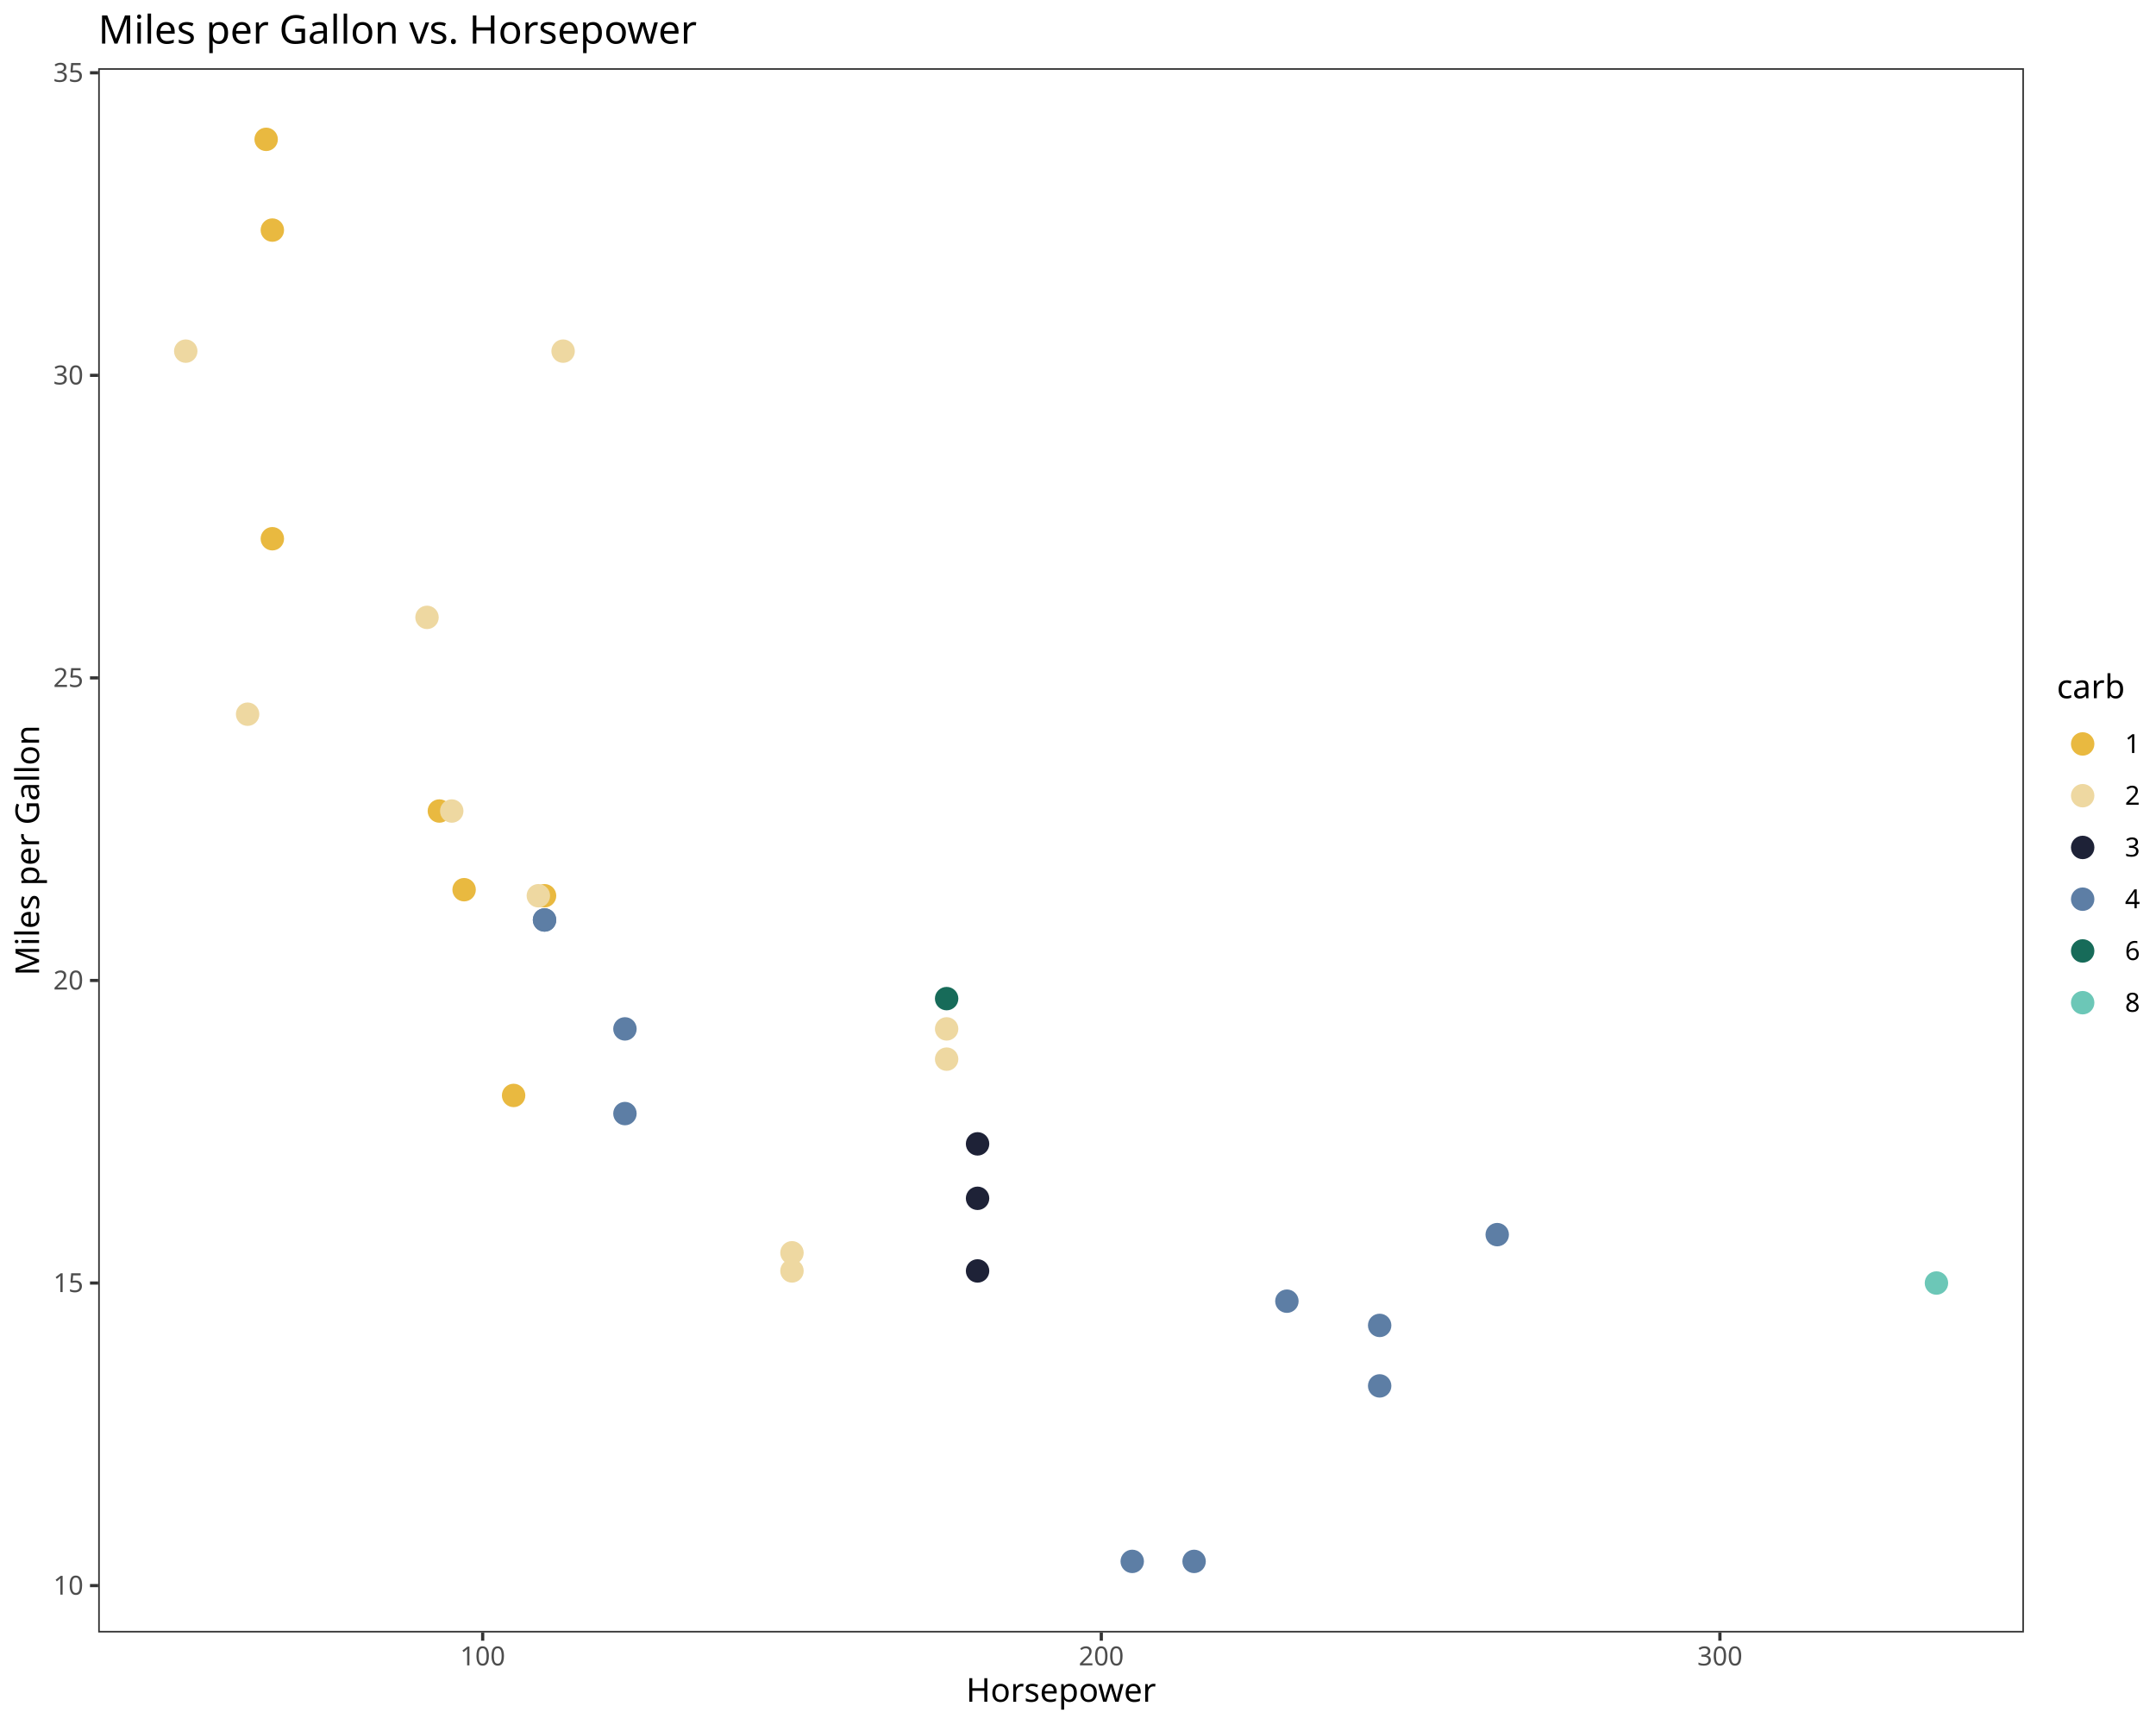
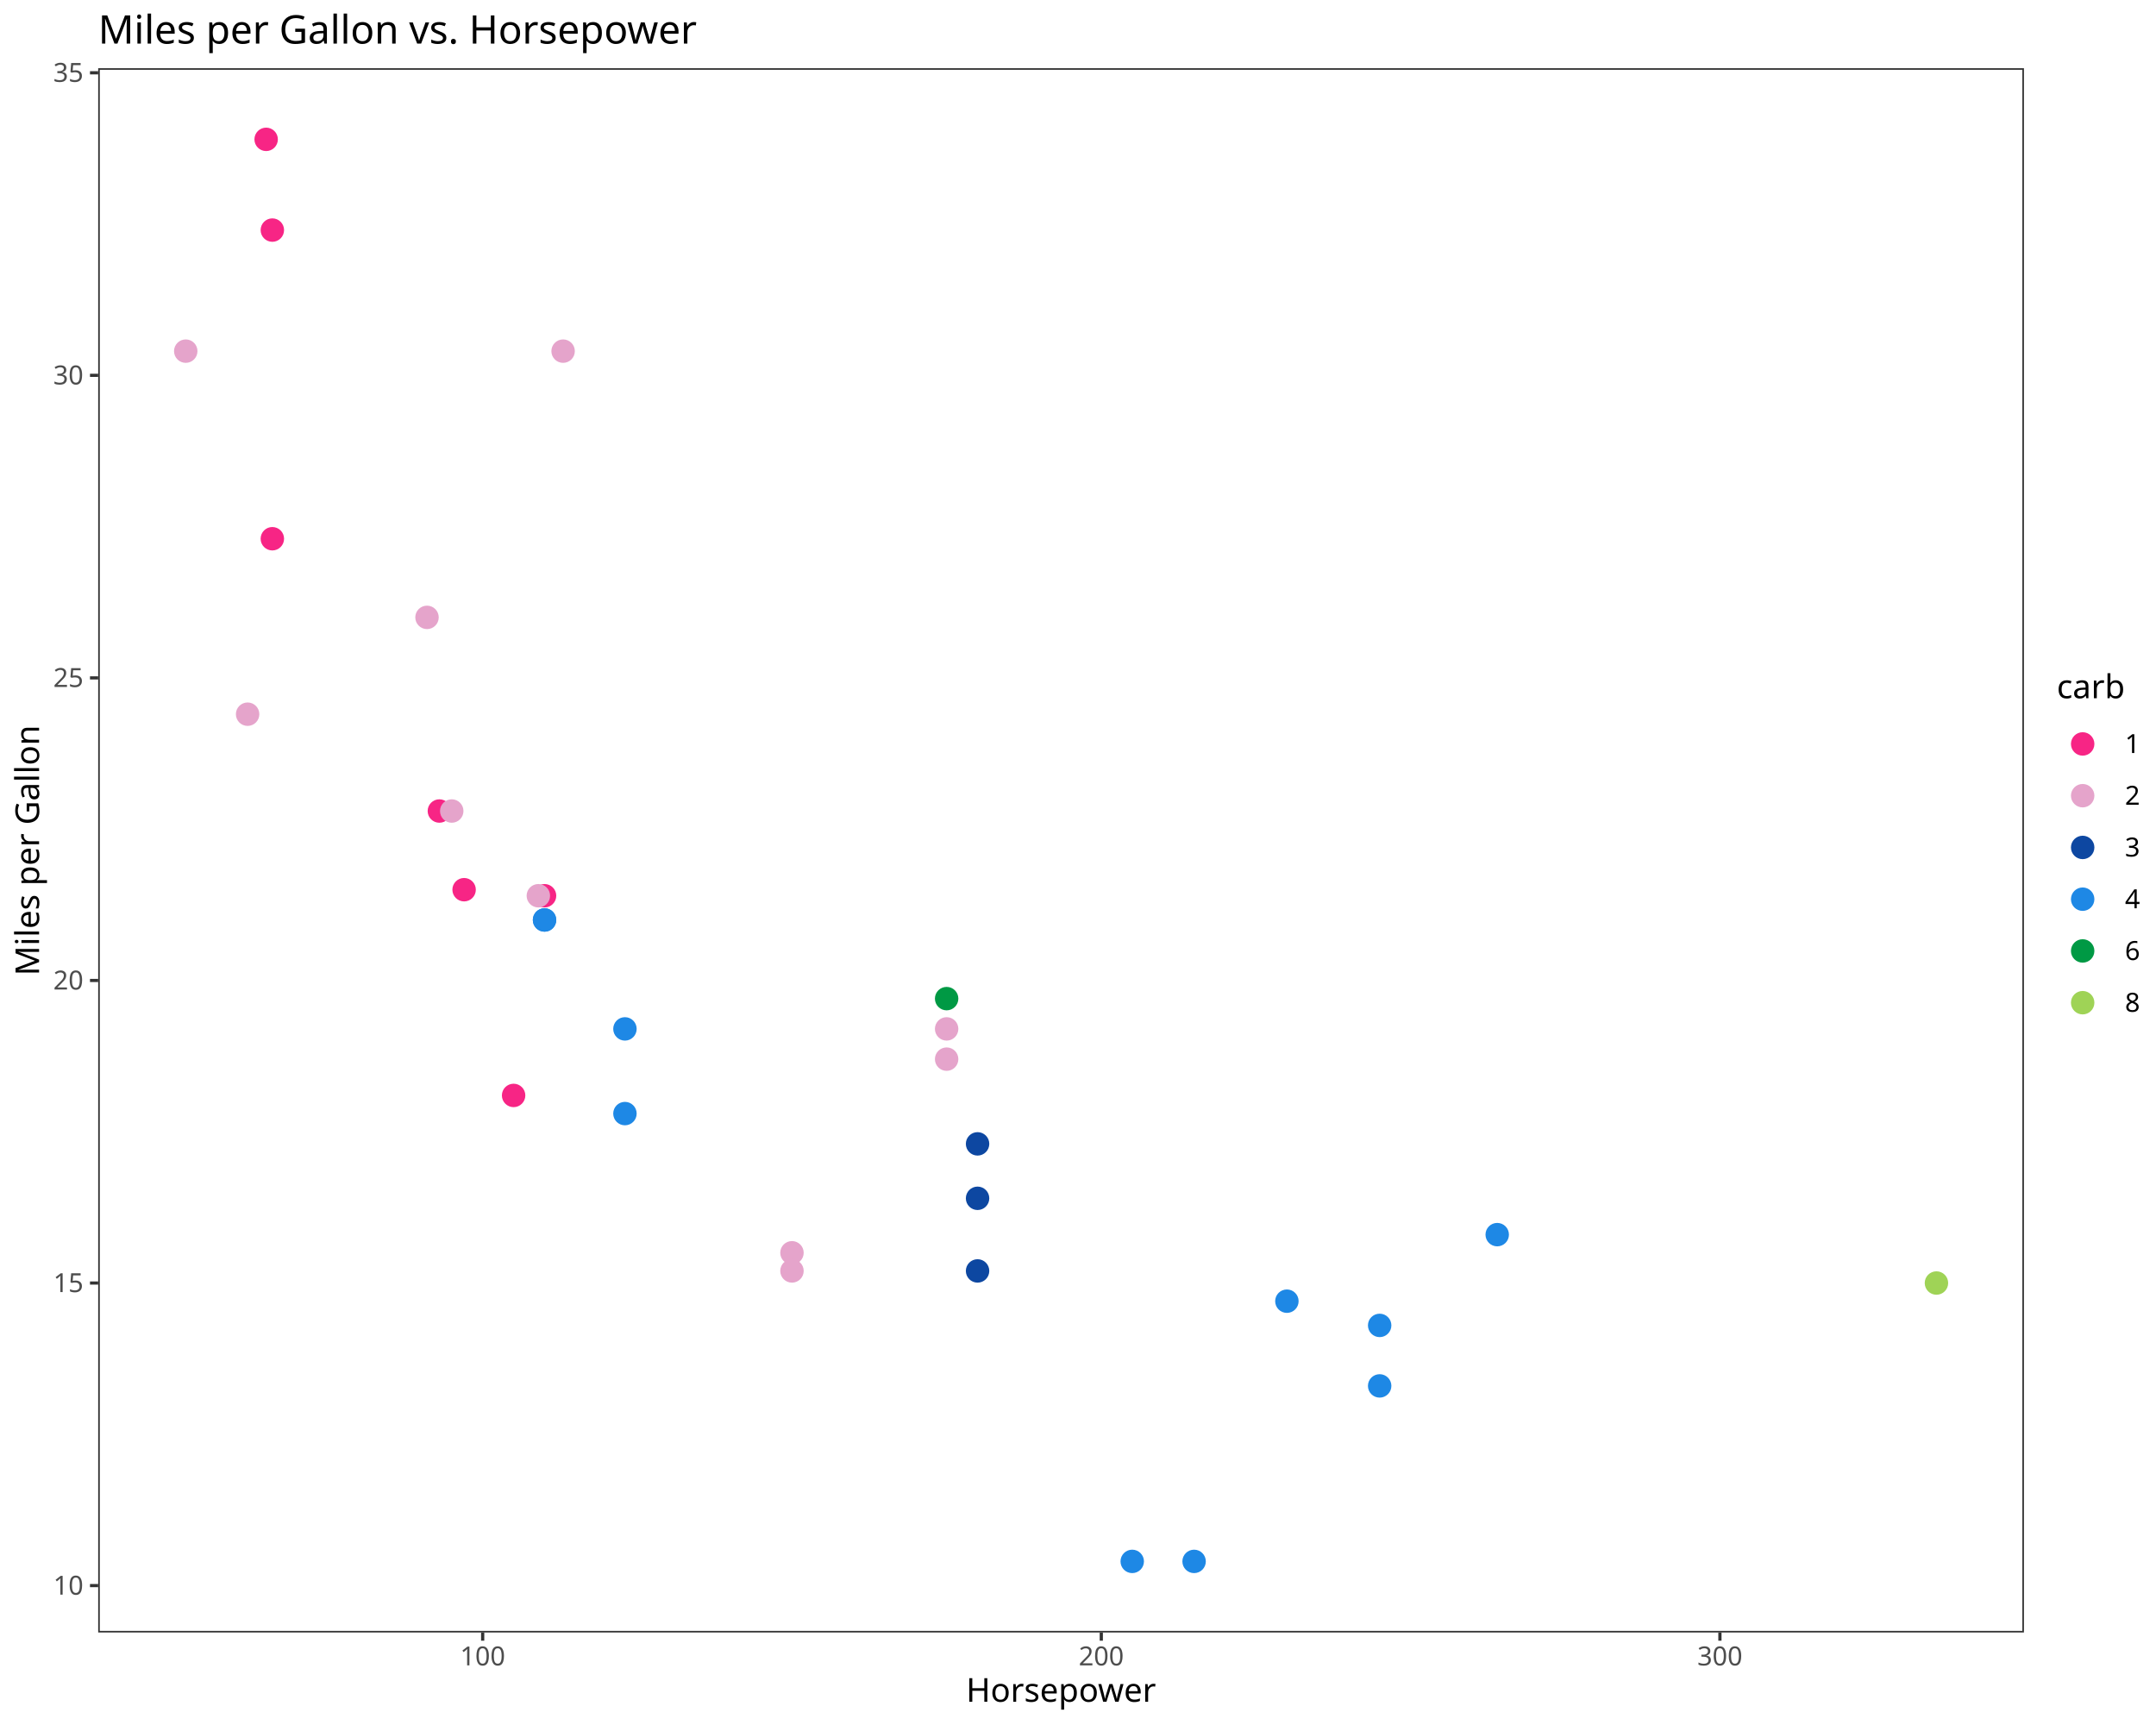
<svg xmlns="http://www.w3.org/2000/svg" class="svglite" data-engine-version="2.0" width="720.00pt" height="576.00pt" viewBox="0 0 720.00 576.00">
  <defs>
    <style type="text/css">
    .svglite line, .svglite polyline, .svglite polygon, .svglite path, .svglite rect, .svglite circle {
      fill: none;
      stroke: #000000;
      stroke-linecap: round;
      stroke-linejoin: round;
      stroke-miterlimit: 10.00;
    }
  </style>
  </defs>
  <rect width="100%" height="100%" style="stroke: none; fill: #FFFFFF;" />
  <defs>
    <clipPath id="cpMC4wMHw3MjAuMDB8MC4wMHw1NzYuMDA=">
      <rect x="0.00" y="0.00" width="720.00" height="576.00" />
    </clipPath>
  </defs>
  <g clip-path="url(#cpMC4wMHw3MjAuMDB8MC4wMHw1NzYuMDA=)">
    <rect x="0.00" y="0.00" width="720.00" height="576.00" style="stroke-width: 1.07; stroke: #FFFFFF; fill: #FFFFFF;" />
  </g>
  <defs>
    <clipPath id="cpMzIuNzl8Njc1LjkxfDIyLjc4fDU0NS4xMQ==">
      <rect x="32.79" y="22.78" width="643.11" height="522.33" />
    </clipPath>
  </defs>
  <g clip-path="url(#cpMzIuNzl8Njc1LjkxfDIyLjc4fDU0NS4xMQ==)">
    <rect x="32.79" y="22.78" width="643.11" height="522.33" style="stroke-width: 1.07; stroke: none; fill: #FFFFFF;" />
-     <circle cx="181.85" cy="307.19" r="3.56" style="stroke-width: 0.71; stroke: #5D7EA5; fill: #5D7EA5;" />
-     <circle cx="181.85" cy="307.19" r="3.56" style="stroke-width: 0.71; stroke: #5D7EA5; fill: #5D7EA5;" />
-     <circle cx="146.73" cy="270.81" r="3.56" style="stroke-width: 0.71; stroke: #E9B940; fill: #E9B940;" />
-     <circle cx="181.85" cy="299.10" r="3.56" style="stroke-width: 0.71; stroke: #E9B940; fill: #E9B940;" />
-     <circle cx="316.13" cy="353.66" r="3.56" style="stroke-width: 0.71; stroke: #EED8A1; fill: #EED8A1;" />
-     <circle cx="171.52" cy="365.78" r="3.56" style="stroke-width: 0.71; stroke: #E9B940; fill: #E9B940;" />
-     <circle cx="460.74" cy="442.57" r="3.56" style="stroke-width: 0.71; stroke: #5D7EA5; fill: #5D7EA5;" />
-     <circle cx="82.69" cy="238.48" r="3.56" style="stroke-width: 0.71; stroke: #EED8A1; fill: #EED8A1;" />
-     <circle cx="150.86" cy="270.81" r="3.56" style="stroke-width: 0.71; stroke: #EED8A1; fill: #EED8A1;" />
-     <circle cx="208.70" cy="343.56" r="3.56" style="stroke-width: 0.71; stroke: #5D7EA5; fill: #5D7EA5;" />
-     <circle cx="208.70" cy="371.84" r="3.56" style="stroke-width: 0.71; stroke: #5D7EA5; fill: #5D7EA5;" />
-     <circle cx="326.46" cy="400.13" r="3.56" style="stroke-width: 0.71; stroke: #1E2237; fill: #1E2237;" />
-     <circle cx="326.46" cy="381.95" r="3.56" style="stroke-width: 0.71; stroke: #1E2237; fill: #1E2237;" />
-     <circle cx="326.46" cy="424.38" r="3.56" style="stroke-width: 0.71; stroke: #1E2237; fill: #1E2237;" />
-     <circle cx="378.11" cy="521.37" r="3.56" style="stroke-width: 0.71; stroke: #5D7EA5; fill: #5D7EA5;" />
-     <circle cx="398.77" cy="521.37" r="3.56" style="stroke-width: 0.71; stroke: #5D7EA5; fill: #5D7EA5;" />
-     <circle cx="429.76" cy="434.48" r="3.56" style="stroke-width: 0.71; stroke: #5D7EA5; fill: #5D7EA5;" />
-     <circle cx="90.95" cy="76.83" r="3.56" style="stroke-width: 0.71; stroke: #E9B940; fill: #E9B940;" />
-     <circle cx="62.03" cy="117.25" r="3.56" style="stroke-width: 0.71; stroke: #EED8A1; fill: #EED8A1;" />
-     <circle cx="88.88" cy="46.53" r="3.56" style="stroke-width: 0.71; stroke: #E9B940; fill: #E9B940;" />
-     <circle cx="154.99" cy="297.08" r="3.56" style="stroke-width: 0.71; stroke: #E9B940; fill: #E9B940;" />
-     <circle cx="264.48" cy="418.32" r="3.56" style="stroke-width: 0.71; stroke: #EED8A1; fill: #EED8A1;" />
-     <circle cx="264.48" cy="424.38" r="3.56" style="stroke-width: 0.71; stroke: #EED8A1; fill: #EED8A1;" />
-     <circle cx="460.74" cy="462.77" r="3.56" style="stroke-width: 0.71; stroke: #5D7EA5; fill: #5D7EA5;" />
-     <circle cx="316.13" cy="343.56" r="3.56" style="stroke-width: 0.71; stroke: #EED8A1; fill: #EED8A1;" />
-     <circle cx="90.95" cy="179.89" r="3.56" style="stroke-width: 0.71; stroke: #E9B940; fill: #E9B940;" />
-     <circle cx="142.60" cy="206.15" r="3.56" style="stroke-width: 0.71; stroke: #EED8A1; fill: #EED8A1;" />
-     <circle cx="188.05" cy="117.25" r="3.56" style="stroke-width: 0.71; stroke: #EED8A1; fill: #EED8A1;" />
-     <circle cx="500.00" cy="412.26" r="3.56" style="stroke-width: 0.71; stroke: #5D7EA5; fill: #5D7EA5;" />
-     <circle cx="316.13" cy="333.45" r="3.56" style="stroke-width: 0.71; stroke: #176B59; fill: #176B59;" />
-     <circle cx="646.68" cy="428.42" r="3.56" style="stroke-width: 0.71; stroke: #6CC7B7; fill: #6CC7B7;" />
-     <circle cx="179.78" cy="299.10" r="3.56" style="stroke-width: 0.71; stroke: #EED8A1; fill: #EED8A1;" />
+     <circle cx="181.85" cy="307.19" r="3.56" style="stroke-width: 0.71; stroke: #1E88E5; fill: #1E88E5;" />
+     <circle cx="181.85" cy="307.19" r="3.56" style="stroke-width: 0.71; stroke: #1E88E5; fill: #1E88E5;" />
+     <circle cx="146.73" cy="270.81" r="3.56" style="stroke-width: 0.71; stroke: #F72585; fill: #F72585;" />
+     <circle cx="181.85" cy="299.10" r="3.56" style="stroke-width: 0.71; stroke: #F72585; fill: #F72585;" />
+     <circle cx="316.13" cy="353.66" r="3.56" style="stroke-width: 0.71; stroke: #E5A4CB; fill: #E5A4CB;" />
+     <circle cx="171.52" cy="365.78" r="3.56" style="stroke-width: 0.71; stroke: #F72585; fill: #F72585;" />
+     <circle cx="460.74" cy="442.57" r="3.56" style="stroke-width: 0.71; stroke: #1E88E5; fill: #1E88E5;" />
+     <circle cx="82.69" cy="238.48" r="3.56" style="stroke-width: 0.71; stroke: #E5A4CB; fill: #E5A4CB;" />
+     <circle cx="150.86" cy="270.81" r="3.56" style="stroke-width: 0.71; stroke: #E5A4CB; fill: #E5A4CB;" />
+     <circle cx="208.70" cy="343.56" r="3.56" style="stroke-width: 0.71; stroke: #1E88E5; fill: #1E88E5;" />
+     <circle cx="208.70" cy="371.84" r="3.56" style="stroke-width: 0.71; stroke: #1E88E5; fill: #1E88E5;" />
+     <circle cx="326.46" cy="400.13" r="3.56" style="stroke-width: 0.71; stroke: #0D47A1; fill: #0D47A1;" />
+     <circle cx="326.46" cy="381.95" r="3.56" style="stroke-width: 0.71; stroke: #0D47A1; fill: #0D47A1;" />
+     <circle cx="326.46" cy="424.38" r="3.56" style="stroke-width: 0.71; stroke: #0D47A1; fill: #0D47A1;" />
+     <circle cx="378.11" cy="521.37" r="3.56" style="stroke-width: 0.71; stroke: #1E88E5; fill: #1E88E5;" />
+     <circle cx="398.77" cy="521.37" r="3.56" style="stroke-width: 0.71; stroke: #1E88E5; fill: #1E88E5;" />
+     <circle cx="429.76" cy="434.48" r="3.56" style="stroke-width: 0.71; stroke: #1E88E5; fill: #1E88E5;" />
+     <circle cx="90.95" cy="76.83" r="3.56" style="stroke-width: 0.71; stroke: #F72585; fill: #F72585;" />
+     <circle cx="62.03" cy="117.25" r="3.56" style="stroke-width: 0.71; stroke: #E5A4CB; fill: #E5A4CB;" />
+     <circle cx="88.88" cy="46.53" r="3.56" style="stroke-width: 0.71; stroke: #F72585; fill: #F72585;" />
+     <circle cx="154.99" cy="297.08" r="3.56" style="stroke-width: 0.71; stroke: #F72585; fill: #F72585;" />
+     <circle cx="264.48" cy="418.32" r="3.56" style="stroke-width: 0.71; stroke: #E5A4CB; fill: #E5A4CB;" />
+     <circle cx="264.48" cy="424.38" r="3.56" style="stroke-width: 0.71; stroke: #E5A4CB; fill: #E5A4CB;" />
+     <circle cx="460.74" cy="462.77" r="3.56" style="stroke-width: 0.71; stroke: #1E88E5; fill: #1E88E5;" />
+     <circle cx="316.13" cy="343.56" r="3.56" style="stroke-width: 0.71; stroke: #E5A4CB; fill: #E5A4CB;" />
+     <circle cx="90.95" cy="179.89" r="3.56" style="stroke-width: 0.71; stroke: #F72585; fill: #F72585;" />
+     <circle cx="142.60" cy="206.15" r="3.56" style="stroke-width: 0.71; stroke: #E5A4CB; fill: #E5A4CB;" />
+     <circle cx="188.05" cy="117.25" r="3.56" style="stroke-width: 0.71; stroke: #E5A4CB; fill: #E5A4CB;" />
+     <circle cx="500.00" cy="412.26" r="3.56" style="stroke-width: 0.71; stroke: #1E88E5; fill: #1E88E5;" />
+     <circle cx="316.13" cy="333.45" r="3.56" style="stroke-width: 0.71; stroke: #009944; fill: #009944;" />
+     <circle cx="646.68" cy="428.42" r="3.56" style="stroke-width: 0.71; stroke: #9FD356; fill: #9FD356;" />
+     <circle cx="179.78" cy="299.10" r="3.56" style="stroke-width: 0.71; stroke: #E5A4CB; fill: #E5A4CB;" />
    <rect x="32.79" y="22.78" width="643.11" height="522.33" style="stroke-width: 1.07; stroke: #333333;" />
  </g>
  <g clip-path="url(#cpMC4wMHw3MjAuMDB8MC4wMHw1NzYuMDA=)">
    <text x="27.86" y="532.48" text-anchor="end" style="font-size: 8.80px; fill: #4D4D4D; font-family: sans;" textLength="9.79px" lengthAdjust="spacingAndGlyphs">10</text>
    <text x="27.86" y="431.45" text-anchor="end" style="font-size: 8.80px; fill: #4D4D4D; font-family: sans;" textLength="9.79px" lengthAdjust="spacingAndGlyphs">15</text>
    <text x="27.86" y="330.42" text-anchor="end" style="font-size: 8.80px; fill: #4D4D4D; font-family: sans;" textLength="9.79px" lengthAdjust="spacingAndGlyphs">20</text>
    <text x="27.86" y="229.39" text-anchor="end" style="font-size: 8.80px; fill: #4D4D4D; font-family: sans;" textLength="9.79px" lengthAdjust="spacingAndGlyphs">25</text>
    <text x="27.86" y="128.36" text-anchor="end" style="font-size: 8.80px; fill: #4D4D4D; font-family: sans;" textLength="9.79px" lengthAdjust="spacingAndGlyphs">30</text>
    <text x="27.86" y="27.33" text-anchor="end" style="font-size: 8.80px; fill: #4D4D4D; font-family: sans;" textLength="9.79px" lengthAdjust="spacingAndGlyphs">35</text>
    <polyline points="30.05,529.45 32.79,529.45 " style="stroke-width: 1.07; stroke: #333333; stroke-linecap: butt;" />
    <polyline points="30.05,428.42 32.79,428.42 " style="stroke-width: 1.07; stroke: #333333; stroke-linecap: butt;" />
    <polyline points="30.05,327.39 32.79,327.39 " style="stroke-width: 1.07; stroke: #333333; stroke-linecap: butt;" />
    <polyline points="30.05,226.36 32.79,226.36 " style="stroke-width: 1.07; stroke: #333333; stroke-linecap: butt;" />
    <polyline points="30.05,125.33 32.79,125.33 " style="stroke-width: 1.07; stroke: #333333; stroke-linecap: butt;" />
    <polyline points="30.05,24.30 32.79,24.30 " style="stroke-width: 1.07; stroke: #333333; stroke-linecap: butt;" />
    <polyline points="161.19,547.85 161.19,545.11 " style="stroke-width: 1.07; stroke: #333333; stroke-linecap: butt;" />
    <polyline points="367.78,547.85 367.78,545.11 " style="stroke-width: 1.07; stroke: #333333; stroke-linecap: butt;" />
    <polyline points="574.37,547.85 574.37,545.11 " style="stroke-width: 1.07; stroke: #333333; stroke-linecap: butt;" />
    <text x="161.19" y="556.10" text-anchor="middle" style="font-size: 8.80px; fill: #4D4D4D; font-family: sans;" textLength="14.68px" lengthAdjust="spacingAndGlyphs">100</text>
    <text x="367.78" y="556.10" text-anchor="middle" style="font-size: 8.80px; fill: #4D4D4D; font-family: sans;" textLength="14.68px" lengthAdjust="spacingAndGlyphs">200</text>
    <text x="574.37" y="556.10" text-anchor="middle" style="font-size: 8.80px; fill: #4D4D4D; font-family: sans;" textLength="14.68px" lengthAdjust="spacingAndGlyphs">300</text>
    <text x="354.35" y="568.24" text-anchor="middle" style="font-size: 11.00px; font-family: sans;" textLength="59.31px" lengthAdjust="spacingAndGlyphs">Horsepower</text>
    <text transform="translate(13.05,283.95) rotate(-90)" text-anchor="middle" style="font-size: 11.00px; font-family: sans;" textLength="79.48px" lengthAdjust="spacingAndGlyphs">Miles per Gallon</text>
    <rect x="686.87" y="224.44" width="27.65" height="119.01" style="stroke-width: 1.07; stroke: none; fill: #FFFFFF;" />
    <text x="686.87" y="233.15" style="font-size: 11.00px; font-family: sans;" textLength="21.40px" lengthAdjust="spacingAndGlyphs">carb</text>
    <rect x="686.87" y="239.77" width="17.28" height="17.28" style="stroke-width: 1.07; stroke: none; fill: #FFFFFF;" />
-     <circle cx="695.51" cy="248.41" r="3.56" style="stroke-width: 0.71; stroke: #E9B940; fill: #E9B940;" />
+     <circle cx="695.51" cy="248.41" r="3.56" style="stroke-width: 0.71; stroke: #F72585; fill: #F72585;" />
    <rect x="686.87" y="257.05" width="17.28" height="17.28" style="stroke-width: 1.07; stroke: none; fill: #FFFFFF;" />
-     <circle cx="695.51" cy="265.69" r="3.56" style="stroke-width: 0.71; stroke: #EED8A1; fill: #EED8A1;" />
+     <circle cx="695.51" cy="265.69" r="3.56" style="stroke-width: 0.71; stroke: #E5A4CB; fill: #E5A4CB;" />
    <rect x="686.87" y="274.33" width="17.28" height="17.28" style="stroke-width: 1.07; stroke: none; fill: #FFFFFF;" />
-     <circle cx="695.51" cy="282.97" r="3.56" style="stroke-width: 0.71; stroke: #1E2237; fill: #1E2237;" />
+     <circle cx="695.51" cy="282.97" r="3.56" style="stroke-width: 0.71; stroke: #0D47A1; fill: #0D47A1;" />
    <rect x="686.87" y="291.61" width="17.28" height="17.28" style="stroke-width: 1.07; stroke: none; fill: #FFFFFF;" />
-     <circle cx="695.51" cy="300.25" r="3.56" style="stroke-width: 0.71; stroke: #5D7EA5; fill: #5D7EA5;" />
+     <circle cx="695.51" cy="300.25" r="3.56" style="stroke-width: 0.71; stroke: #1E88E5; fill: #1E88E5;" />
    <rect x="686.87" y="308.89" width="17.28" height="17.28" style="stroke-width: 1.07; stroke: none; fill: #FFFFFF;" />
-     <circle cx="695.51" cy="317.53" r="3.56" style="stroke-width: 0.71; stroke: #176B59; fill: #176B59;" />
+     <circle cx="695.51" cy="317.53" r="3.56" style="stroke-width: 0.71; stroke: #009944; fill: #009944;" />
    <rect x="686.87" y="326.17" width="17.28" height="17.28" style="stroke-width: 1.07; stroke: none; fill: #FFFFFF;" />
-     <circle cx="695.51" cy="334.81" r="3.56" style="stroke-width: 0.71; stroke: #6CC7B7; fill: #6CC7B7;" />
+     <circle cx="695.51" cy="334.81" r="3.56" style="stroke-width: 0.71; stroke: #9FD356; fill: #9FD356;" />
    <text x="709.63" y="251.44" style="font-size: 8.80px; font-family: sans;" textLength="4.89px" lengthAdjust="spacingAndGlyphs">1</text>
    <text x="709.63" y="268.72" style="font-size: 8.80px; font-family: sans;" textLength="4.89px" lengthAdjust="spacingAndGlyphs">2</text>
    <text x="709.63" y="286.00" style="font-size: 8.80px; font-family: sans;" textLength="4.89px" lengthAdjust="spacingAndGlyphs">3</text>
    <text x="709.63" y="303.28" style="font-size: 8.80px; font-family: sans;" textLength="4.89px" lengthAdjust="spacingAndGlyphs">4</text>
    <text x="709.63" y="320.56" style="font-size: 8.80px; font-family: sans;" textLength="4.89px" lengthAdjust="spacingAndGlyphs">6</text>
    <text x="709.63" y="337.84" style="font-size: 8.80px; font-family: sans;" textLength="4.89px" lengthAdjust="spacingAndGlyphs">8</text>
    <text x="32.79" y="14.56" style="font-size: 13.20px; font-family: sans;" textLength="190.77px" lengthAdjust="spacingAndGlyphs">Miles per Gallon vs. Horsepower</text>
  </g>
</svg>
